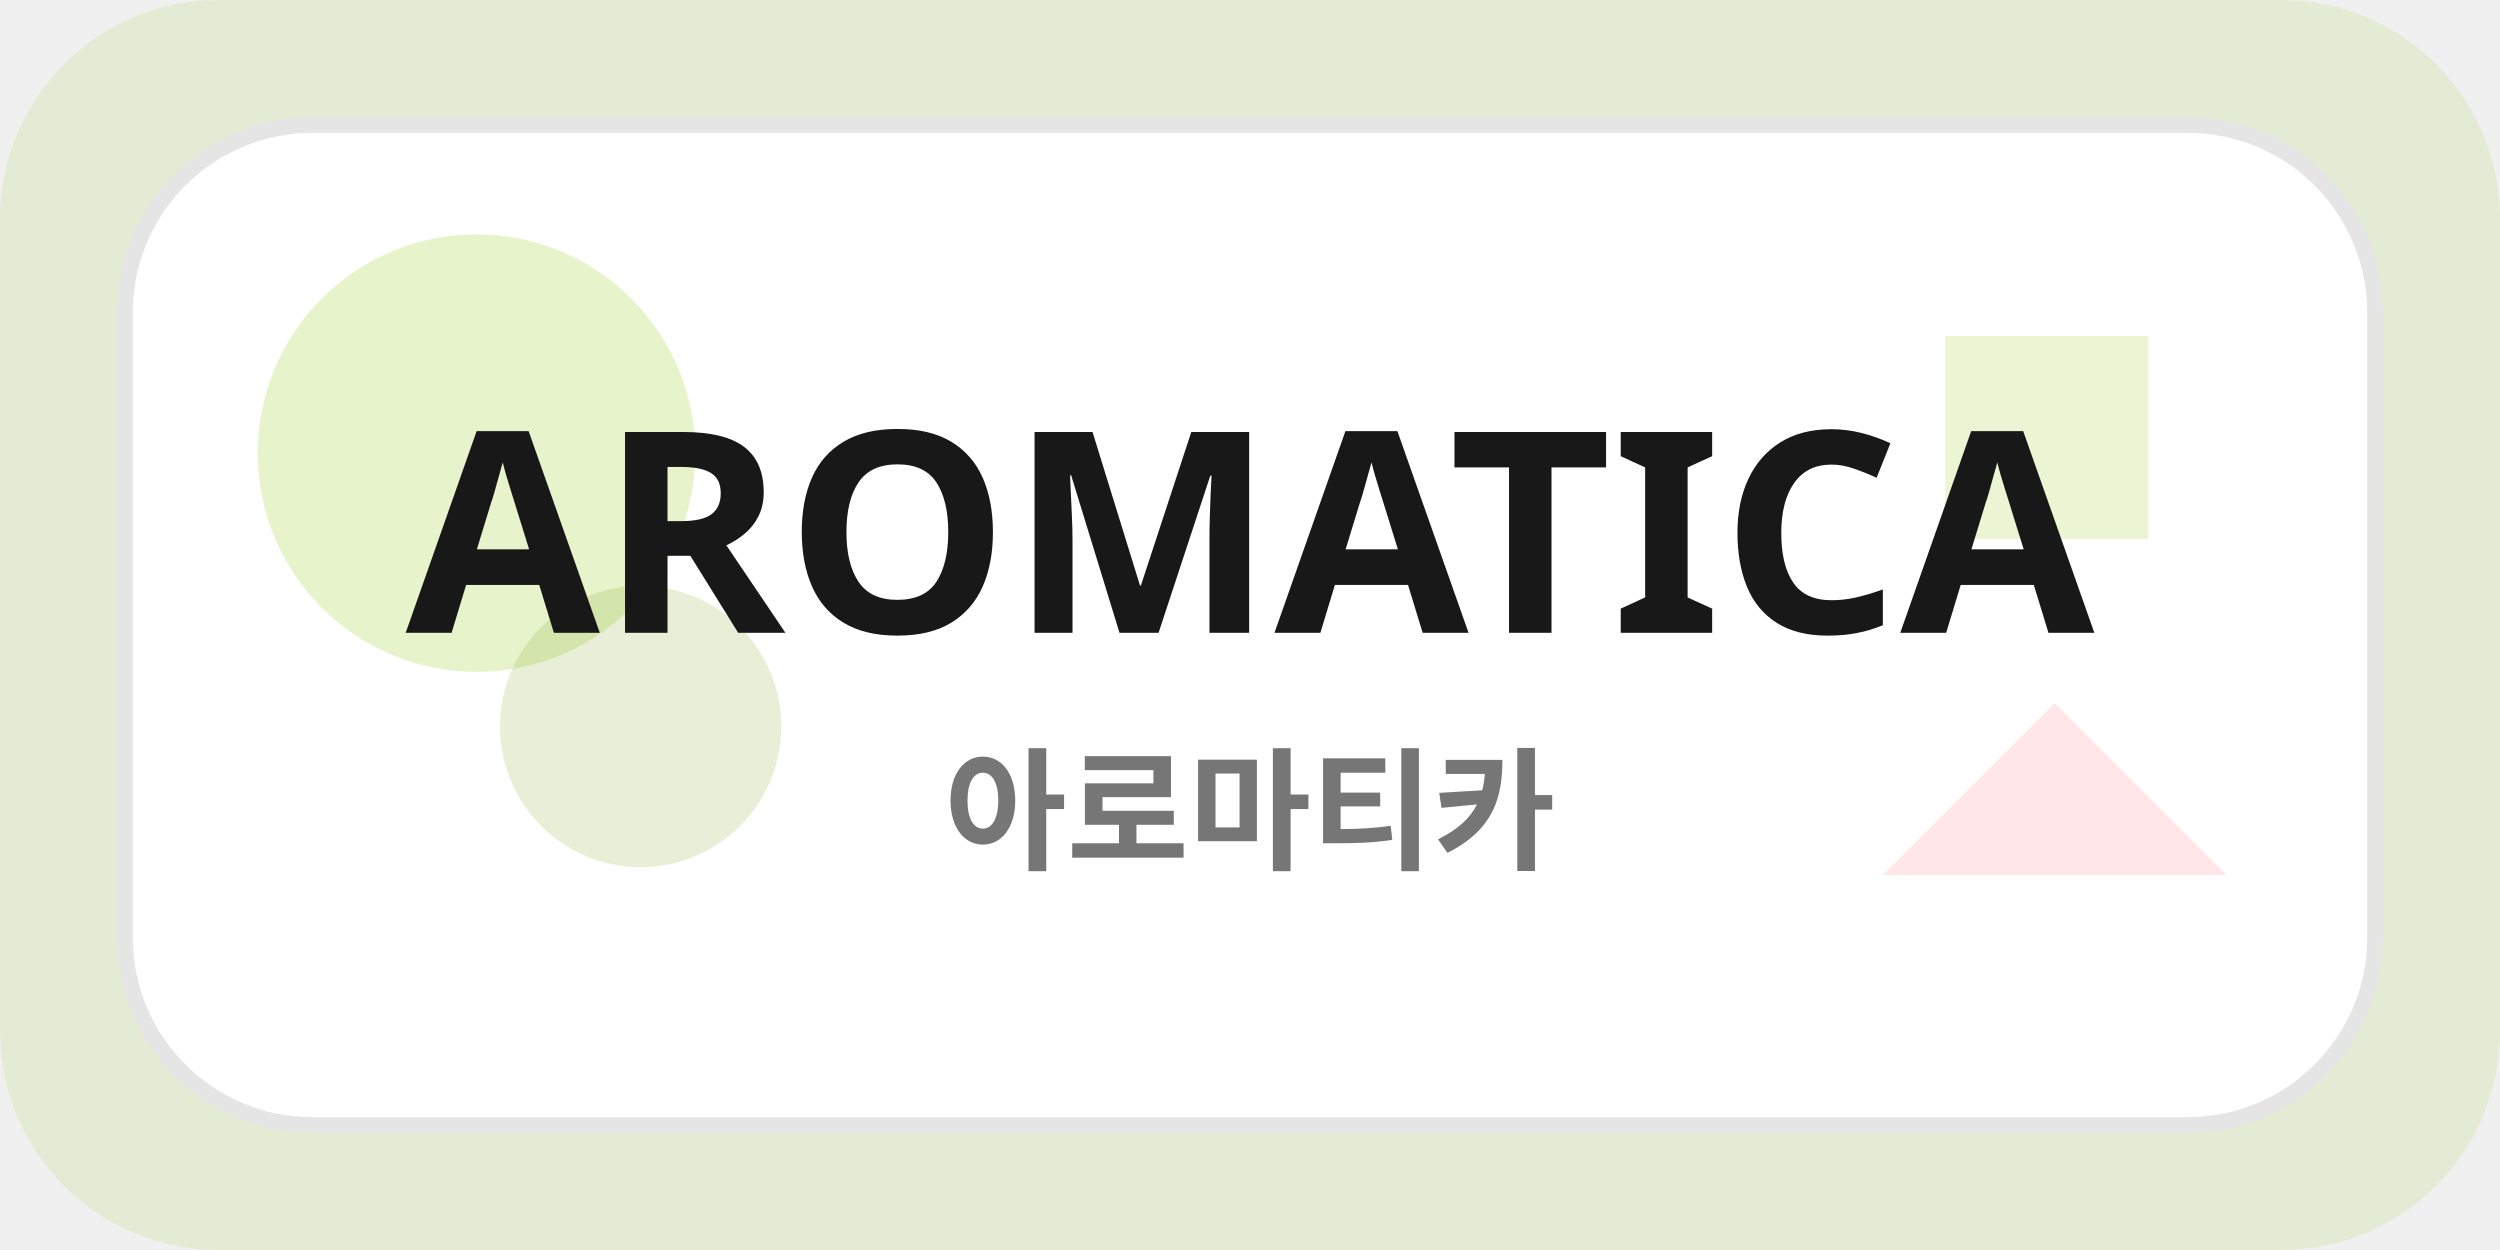
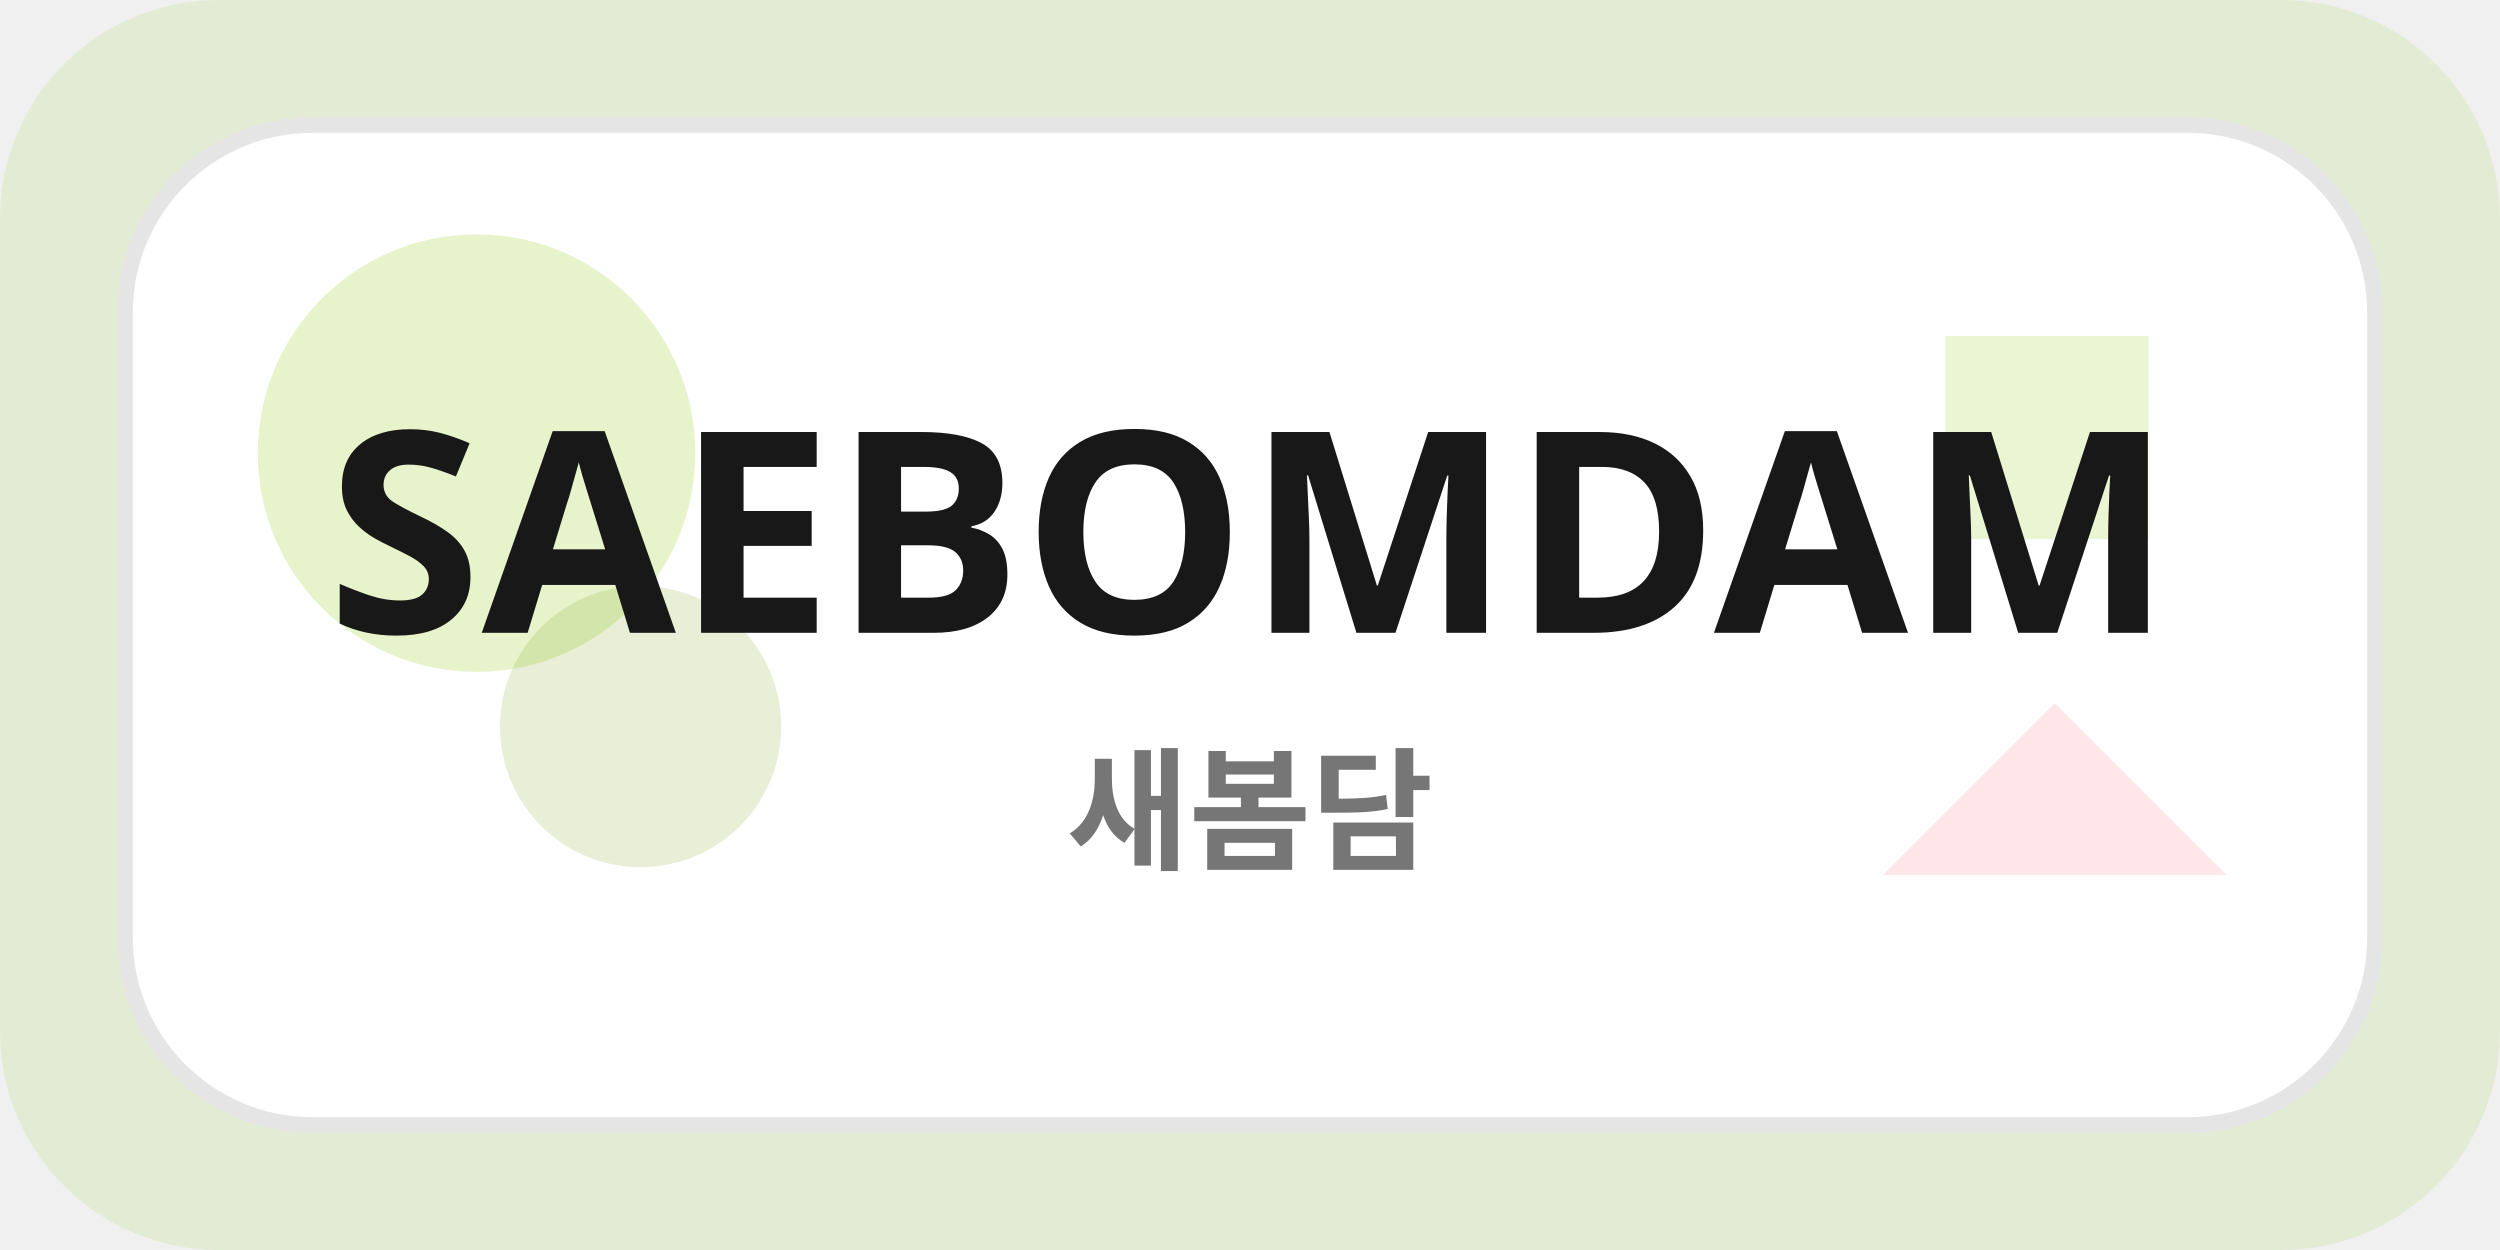
<svg xmlns="http://www.w3.org/2000/svg" width="320" height="160" viewBox="0 0 320 160" role="img" font-family="'Pretendard','Noto Sans KR',sans-serif">
  <rect width="320" height="160" rx="28" fill="#9BCE26" opacity="0.14" />
  <rect x="16" y="16" width="288" height="128" rx="24" fill="#FFFFFF" stroke="#E5E5E5" stroke-width="2" />
  <circle cx="61" cy="58" r="28" fill="#9BCE26" opacity="0.24" />
  <circle cx="82" cy="93" r="18" fill="#7DA81E" opacity="0.18" />
  <path d="M249 43h26v26h-26z" fill="#9BCE26" opacity="0.2" />
  <path d="M263 90l22 22h-44z" fill="#FF4452" opacity="0.13" />
-   <text x="160" y="81" text-anchor="middle" fill="#181818" font-size="36" font-weight="800" letter-spacing="0">AROMATICA</text>
-   <text x="160" y="110" text-anchor="middle" fill="#767676" font-size="17" font-weight="700" letter-spacing="0">아로마티카</text>
+   <text x="160" y="81" text-anchor="middle" fill="#181818" font-size="36" font-weight="800" letter-spacing="0">SAEBOMDAM</text>
+   <text x="160" y="110" text-anchor="middle" fill="#767676" font-size="17" font-weight="700" letter-spacing="0">새봄담</text>
</svg>
